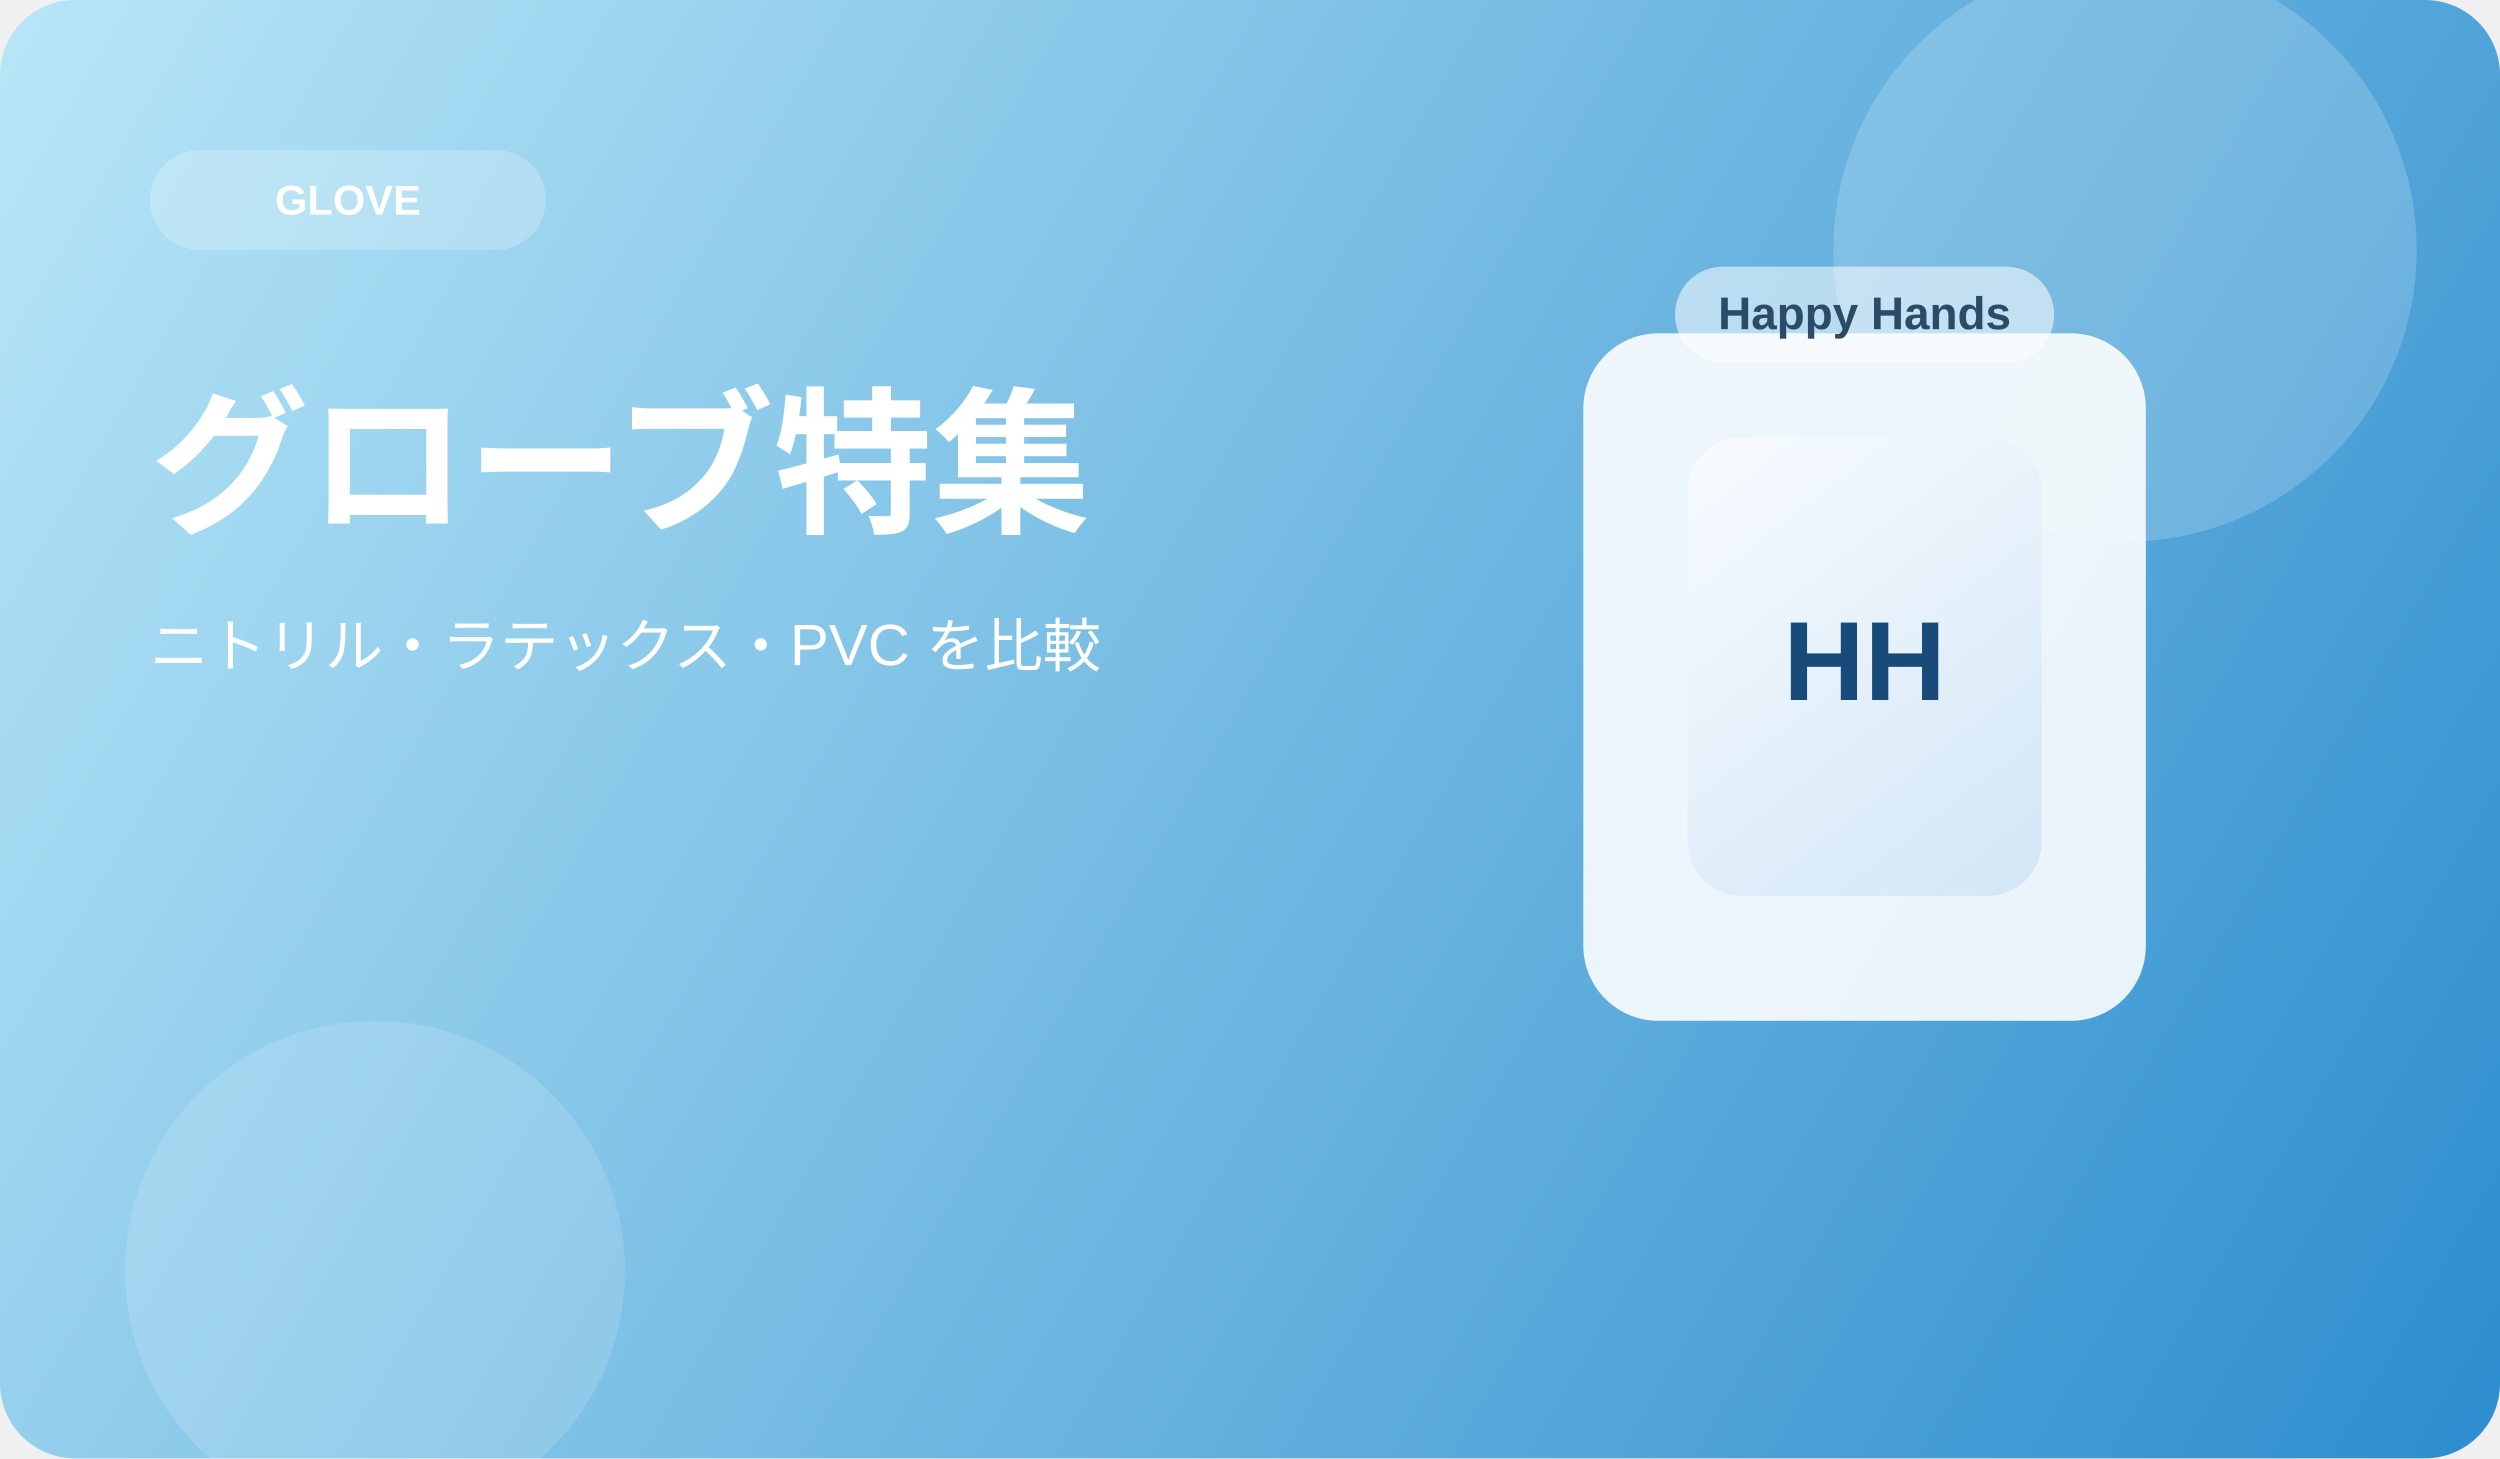
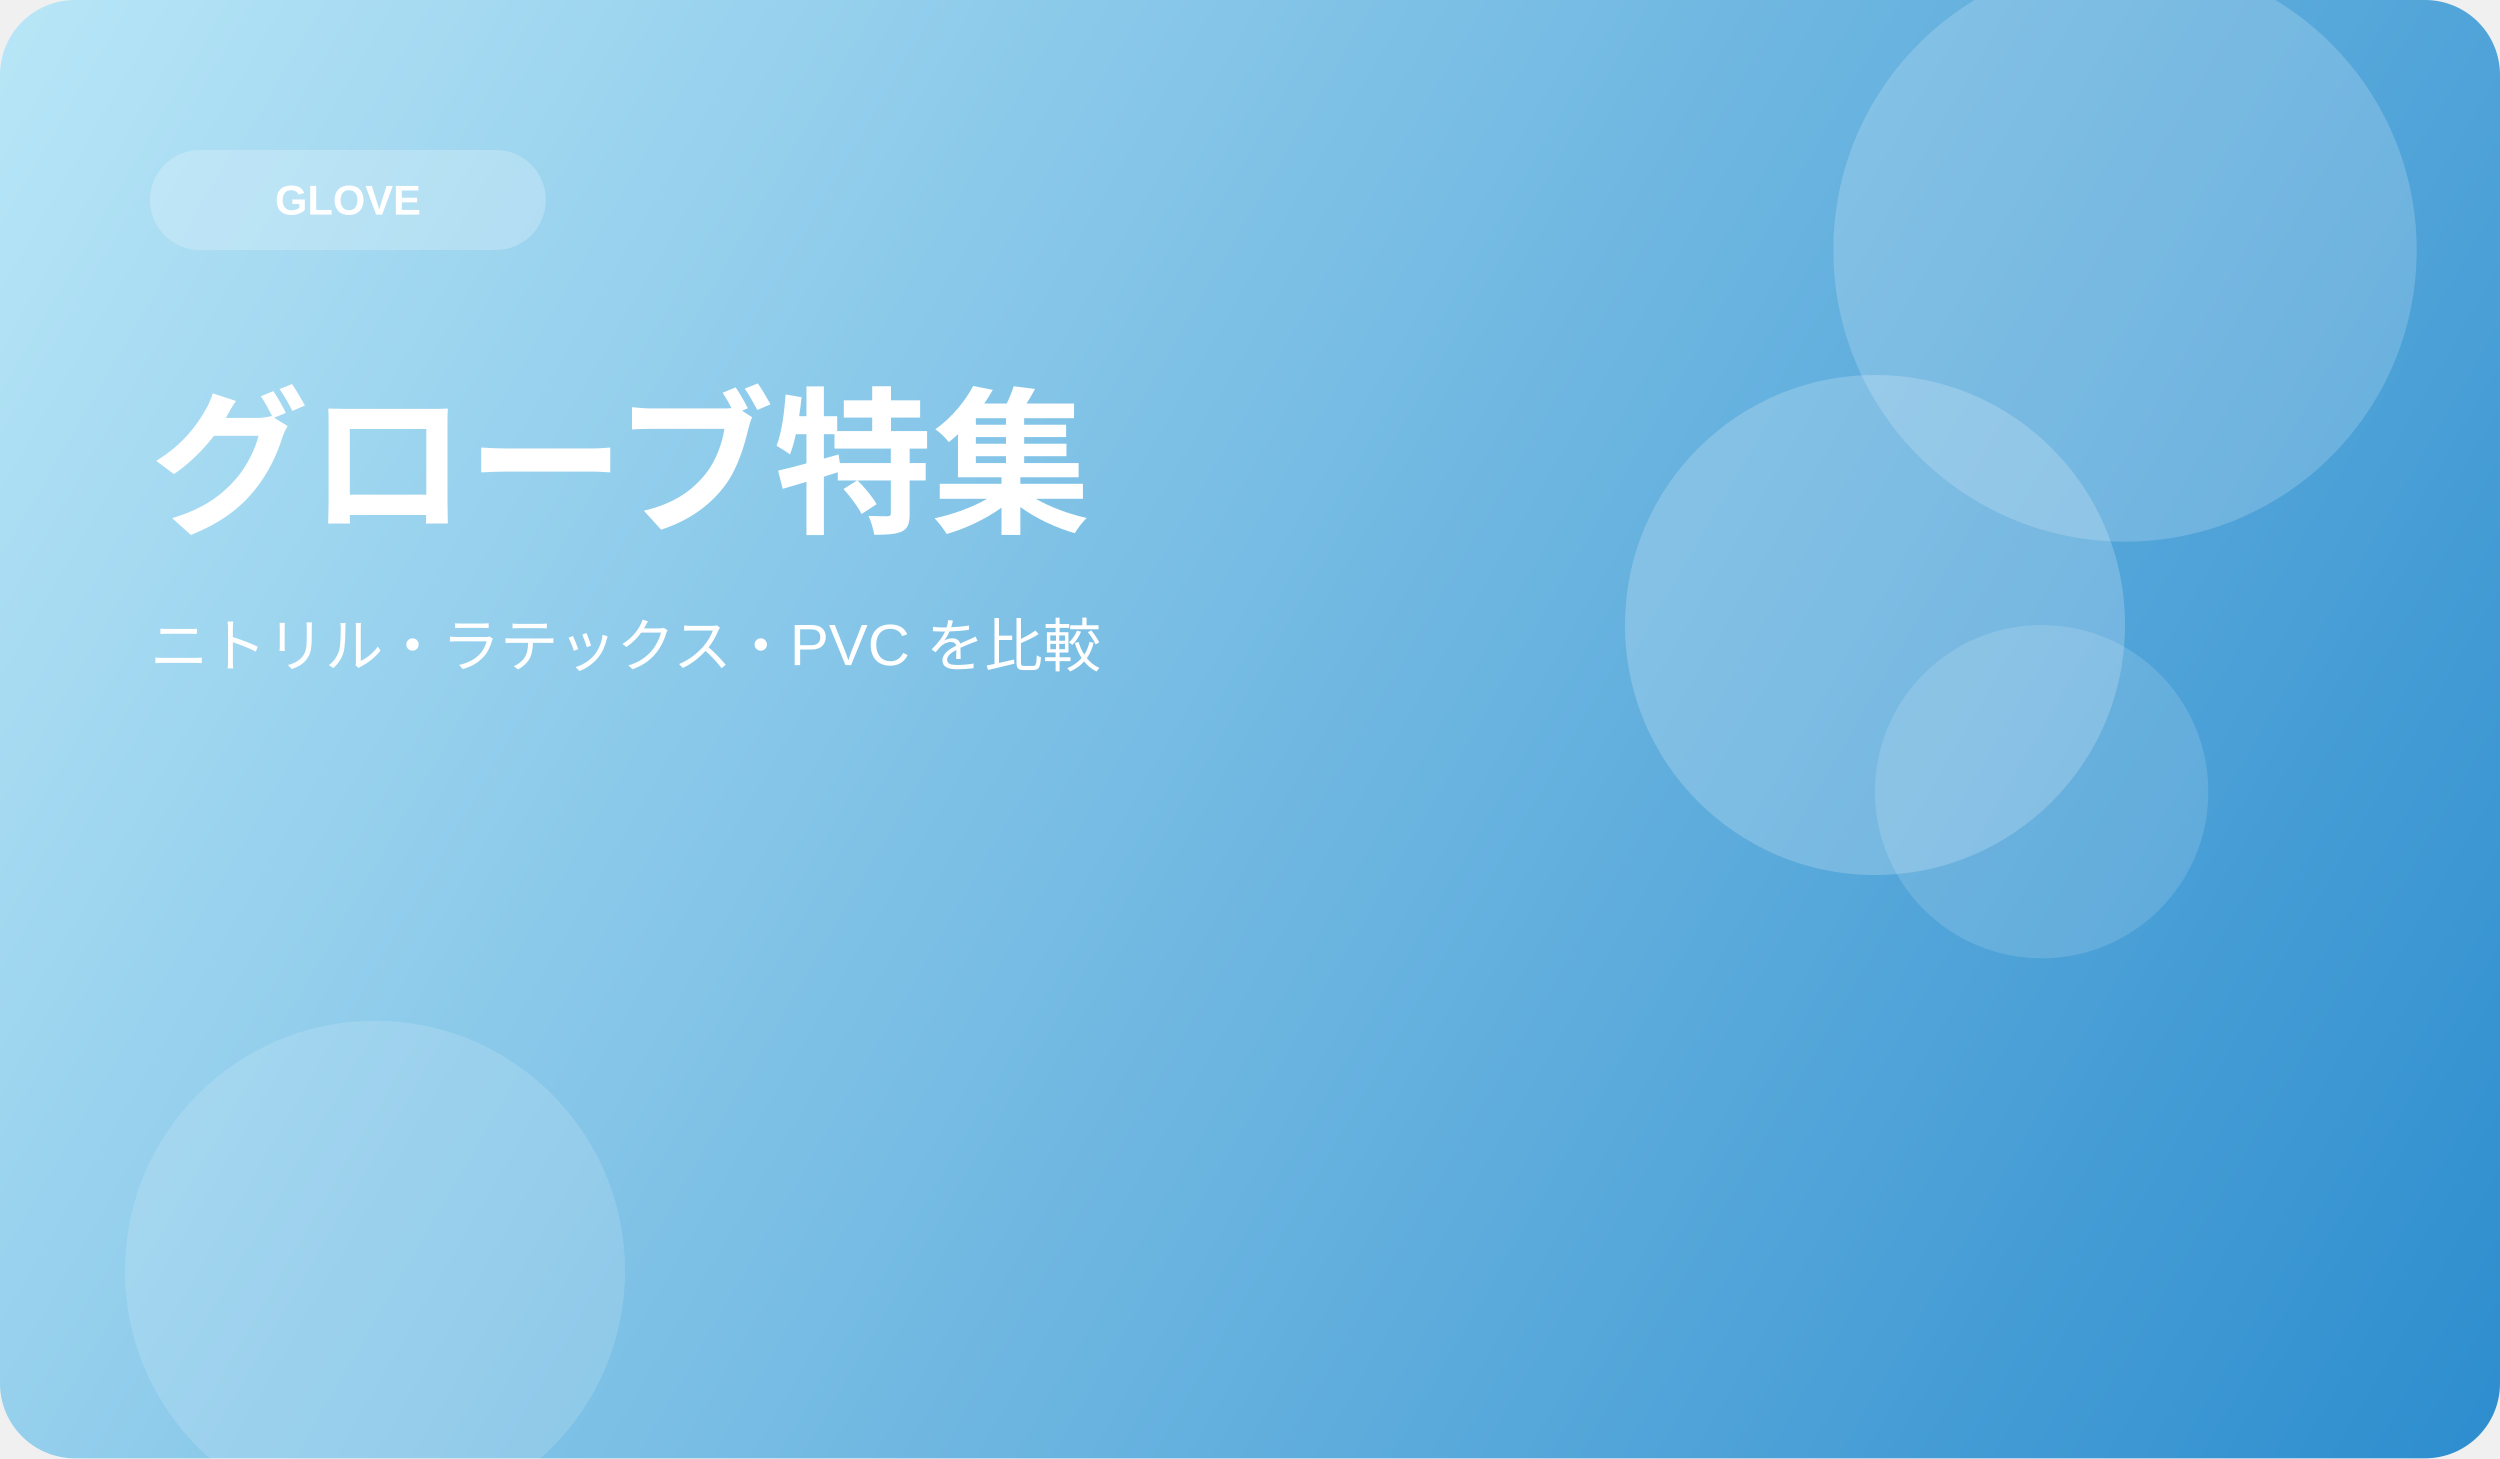
<svg xmlns="http://www.w3.org/2000/svg" width="1200" height="700" viewBox="0 0 1200 700" fill="none">
  <rect width="1200" height="700" rx="36" fill="url(#g)" />
  <circle cx="1020" cy="120" r="140" fill="rgba(255,255,255,0.18)" />
  <circle cx="180" cy="610" r="120" fill="rgba(255,255,255,0.14)" />
  <rect x="72" y="72" width="190" height="48" rx="24" fill="rgba(255,255,255,0.22)" />
  <text x="167" y="103" text-anchor="middle" fill="white" font-size="20" font-family="Arial" font-weight="700">GLOVE</text>
  <text x="72" y="250" fill="white" font-size="76" font-family="Arial" font-weight="800">グローブ特集</text>
  <text x="72" y="320" fill="white" font-size="28" font-family="Arial">ニトリル・ラテックス・PVC を比較</text>
-   <rect x="760" y="160" width="270" height="330" rx="36" fill="rgba(255,255,255,0.88)" />
-   <rect x="804" y="128" width="182" height="46" rx="23" fill="rgba(255,255,255,0.55)" />
-   <text x="895" y="158" text-anchor="middle" fill="#2B4B67" font-size="22" font-family="Arial" font-weight="700">Happy Hands</text>
-   <rect x="810" y="210" width="170" height="220" rx="26" fill="url(#p)" />
-   <text x="895" y="336" text-anchor="middle" fill="#184A7A" font-size="54" font-family="Arial" font-weight="800">HH</text>
+   <circle cx="900" cy="300" r="120" fill="rgba(255,255,255,0.20)" />
+   <circle cx="980" cy="380" r="80" fill="rgba(255,255,255,0.14)" />
  <defs>
    <linearGradient id="g" x1="0" y1="0" x2="1200" y2="700" gradientUnits="userSpaceOnUse">
      <stop stop-color="#b8e6f7" />
      <stop offset="1" stop-color="#2d8dce" />
    </linearGradient>
-     <linearGradient id="p" x1="810" y1="210" x2="980" y2="430" gradientUnits="userSpaceOnUse">
-       <stop stop-color="#F8FBFF" />
-       <stop offset="1" stop-color="#D2E6F6" />
-     </linearGradient>
  </defs>
</svg>
